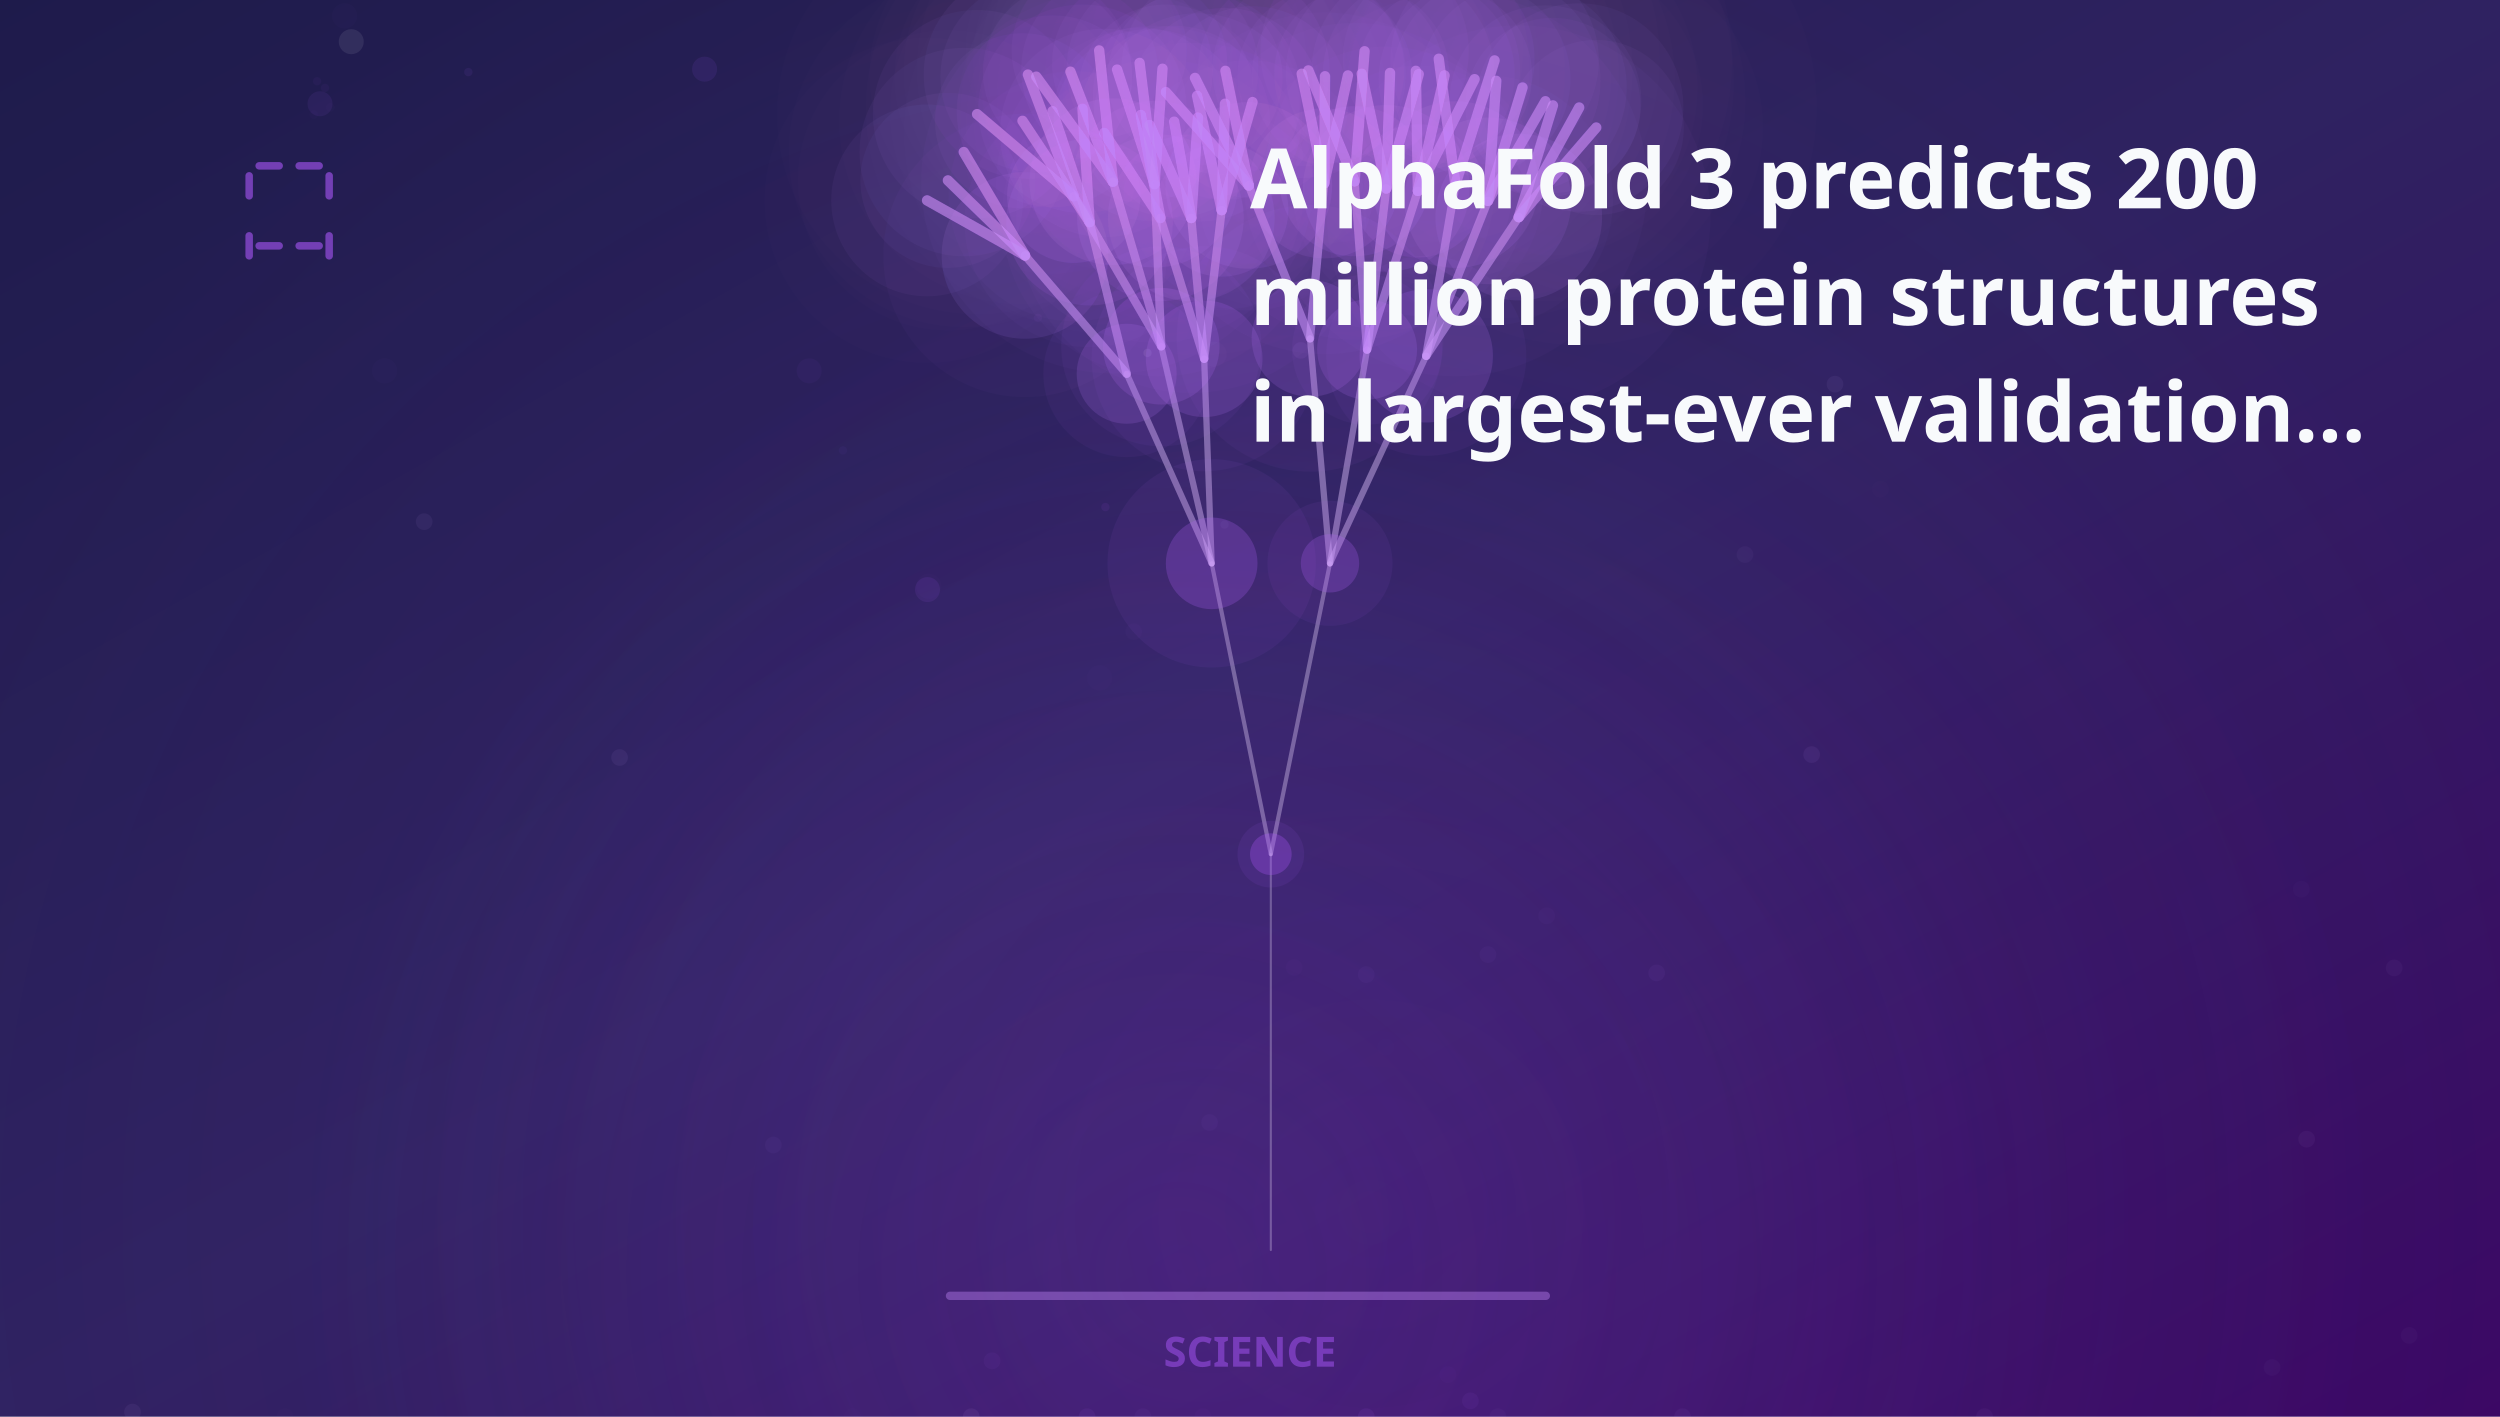
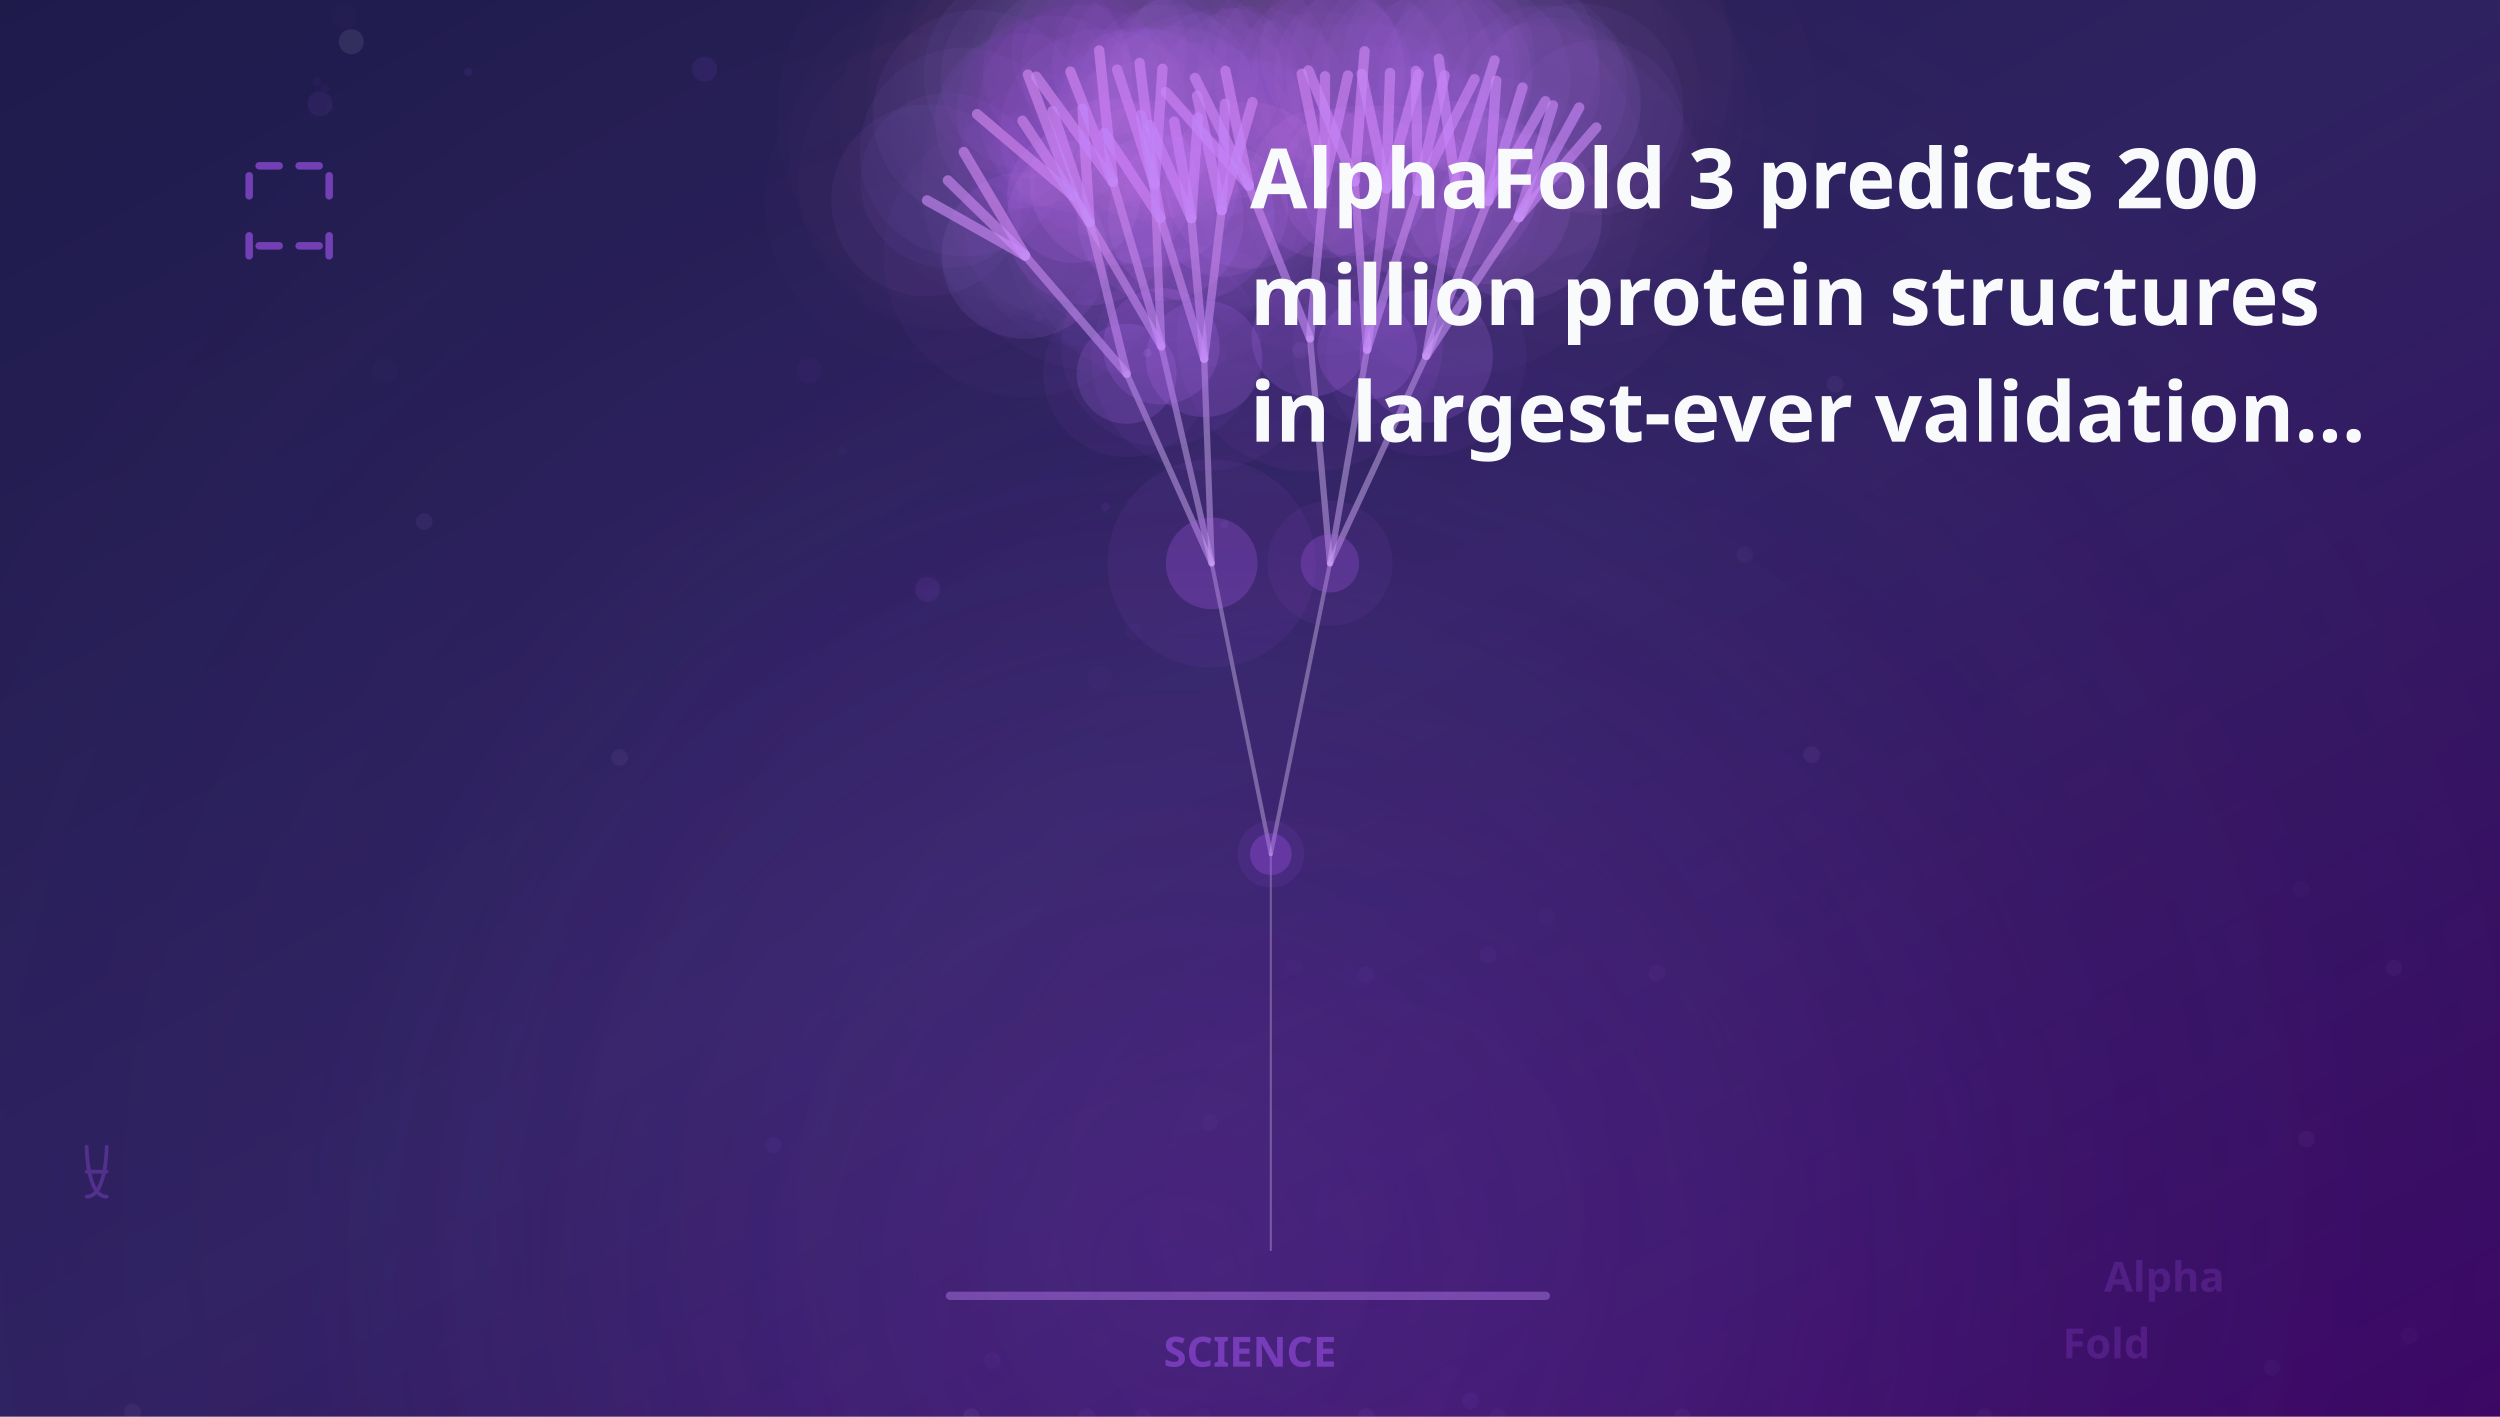
<svg xmlns="http://www.w3.org/2000/svg" width="600" height="340" viewBox="0 0 600 340">
  <defs>
    <linearGradient id="bg-blog/202" x1="0" y1="0" x2="1" y2="1">
      <stop offset="0" stop-color="#1e1b4b" />
      <stop offset="0.5" stop-color="#2f2261" />
      <stop offset="1" stop-color="#3b0764" />
    </linearGradient>
  </defs>
  <rect width="600" height="340" fill="url(#bg-blog/202)" />
  <circle cx="78.0" cy="21.1" r="1" fill="#a855f7" opacity="0.04" />
  <circle cx="169.1" cy="16.6" r="3" fill="#a855f7" opacity="0.10" />
  <circle cx="112.4" cy="17.3" r="1" fill="#a855f7" opacity="0.08" />
  <circle cx="222.9" cy="140.7" r="3" fill="#a855f7" opacity="0.02" />
  <circle cx="79.3" cy="25.8" r="1" fill="#a855f7" opacity="0.02" />
  <circle cx="263.9" cy="162.7" r="3" fill="#a855f7" opacity="0.02" />
  <circle cx="249.1" cy="76.3" r="1" fill="#a855f7" opacity="0.04" />
  <circle cx="116.7" cy="-18.8" r="3" fill="#a855f7" opacity="0.08" />
  <circle cx="278.8" cy="76.0" r="1" fill="#a855f7" opacity="0.04" />
  <circle cx="291.4" cy="85.0" r="3" fill="#ffffff" opacity="0.02" />
  <circle cx="55.8" cy="-51.0" r="1" fill="#ffffff" opacity="0.02" />
  <circle cx="84.3" cy="10.0" r="3" fill="#ffffff" opacity="0.08" />
  <circle cx="76.1" cy="19.5" r="1" fill="#a855f7" opacity="0.04" />
  <circle cx="92.3" cy="89.0" r="3" fill="#a855f7" opacity="0.02" />
  <circle cx="202.3" cy="108.1" r="1" fill="#a855f7" opacity="0.04" />
  <circle cx="282.3" cy="79.2" r="3" fill="#a855f7" opacity="0.02" />
  <circle cx="265.3" cy="121.7" r="1" fill="#a855f7" opacity="0.08" />
  <circle cx="222.6" cy="141.5" r="3" fill="#a855f7" opacity="0.10" />
  <circle cx="275.4" cy="84.7" r="1" fill="#ffffff" opacity="0.10" />
  <circle cx="76.8" cy="24.9" r="3" fill="#a855f7" opacity="0.08" />
  <circle cx="75.3" cy="27.5" r="1" fill="#a855f7" opacity="0.02" />
  <circle cx="194.2" cy="89.0" r="3" fill="#a855f7" opacity="0.04" />
  <circle cx="288.1" cy="61.4" r="1" fill="#ffffff" opacity="0.02" />
  <circle cx="82.7" cy="3.8" r="3" fill="#a855f7" opacity="0.02" />
  <circle cx="293.9" cy="125.9" r="1" fill="#ffffff" opacity="0.04" />
  <defs>
    <radialGradient id="flood-blog/202-0" cx="50%" cy="50%">
      <stop offset="0" stop-color="#8647cd" stop-opacity="0.08" />
      <stop offset="1" stop-color="#8647cd" stop-opacity="0" />
    </radialGradient>
  </defs>
  <circle cx="329" cy="291" r="246" fill="url(#flood-blog/202-0)" />
  <defs>
    <radialGradient id="flood-blog/202-1" cx="50%" cy="50%">
      <stop offset="0" stop-color="#8546cc" stop-opacity="0.09" />
      <stop offset="1" stop-color="#8546cc" stop-opacity="0" />
    </radialGradient>
  </defs>
  <circle cx="290" cy="292" r="339" fill="url(#flood-blog/202-1)" />
  <defs>
    <radialGradient id="flood-blog/202-2" cx="50%" cy="50%">
      <stop offset="0" stop-color="#8445ca" stop-opacity="0.12" />
      <stop offset="1" stop-color="#8445ca" stop-opacity="0" />
    </radialGradient>
  </defs>
  <circle cx="283" cy="305" r="212" fill="url(#flood-blog/202-2)" />
  <circle cx="327.9" cy="233.9" r="2" fill="#b46cf8" opacity="0.04" />
  <circle cx="233.1" cy="340.0" r="2" fill="#d0a4fa" opacity="0.07" />
  <circle cx="418.8" cy="133.1" r="2" fill="#cb99fa" opacity="0.04" />
  <circle cx="101.8" cy="125.2" r="2" fill="#d3aafb" opacity="0.06" />
  <circle cx="290.3" cy="269.4" r="2" fill="#ad60f7" opacity="0.04" />
  <circle cx="476.3" cy="340.0" r="2" fill="#cfa1fa" opacity="0.04" />
  <circle cx="574.6" cy="232.3" r="2" fill="#d3aafb" opacity="0.04" />
  <circle cx="185.6" cy="274.8" r="2" fill="#bd7ef8" opacity="0.04" />
  <circle cx="310.6" cy="232.2" r="2" fill="#b36cf8" opacity="0.02" />
  <circle cx="434.8" cy="181.1" r="2" fill="#c690f9" opacity="0.07" />
  <circle cx="352.9" cy="336.2" r="2" fill="#b269f7" opacity="0.06" />
  <circle cx="347.5" cy="329.9" r="2" fill="#b166f7" opacity="0.02" />
  <circle cx="148.7" cy="181.8" r="2" fill="#ca97fa" opacity="0.07" />
  <circle cx="68.4" cy="340.0" r="2" fill="#d1a6fa" opacity="0.01" />
  <circle cx="403.8" cy="340.0" r="2" fill="#c691f9" opacity="0.05" />
  <circle cx="451.3" cy="117.4" r="2" fill="#d0a4fa" opacity="0.01" />
  <circle cx="578.2" cy="320.5" r="2" fill="#d3aafb" opacity="0.03" />
  <circle cx="371.2" cy="219.8" r="2" fill="#ba78f8" opacity="0.03" />
  <circle cx="359.5" cy="340.0" r="2" fill="#d3aafb" opacity="0.03" />
  <circle cx="552.3" cy="213.4" r="2" fill="#d3aafb" opacity="0.02" />
  <circle cx="204.6" cy="340.0" r="2" fill="#d3aafb" opacity="0.01" />
  <circle cx="260.9" cy="340.0" r="2" fill="#b36bf8" opacity="0.07" />
  <circle cx="545.3" cy="328.2" r="2" fill="#d2a7fa" opacity="0.03" />
  <circle cx="238.1" cy="326.6" r="2" fill="#b46df8" opacity="0.05" />
  <circle cx="274.3" cy="340.0" r="2" fill="#bc7df8" opacity="0.04" />
  <circle cx="357.1" cy="229.1" r="2" fill="#b772f8" opacity="0.04" />
  <circle cx="553.6" cy="273.4" r="2" fill="#d3aafb" opacity="0.05" />
  <circle cx="272.1" cy="151.6" r="2" fill="#c288f9" opacity="0.02" />
  <circle cx="397.6" cy="233.5" r="2" fill="#bb7bf8" opacity="0.05" />
  <circle cx="31.8" cy="338.9" r="2" fill="#d3aafb" opacity="0.06" />
  <circle cx="332.6" cy="251.3" r="2" fill="#b168f7" opacity="0.01" />
  <circle cx="312.2" cy="84.1" r="2" fill="#cd9efa" opacity="0.07" />
  <circle cx="288.7" cy="340.0" r="2" fill="#ba79f8" opacity="0.02" />
  <circle cx="440.4" cy="92.2" r="2" fill="#d3a9fa" opacity="0.06" />
  <circle cx="327.9" cy="340.0" r="2" fill="#b066f7" opacity="0.08" />
  <line x1="305.0" y1="300.0" x2="305.0" y2="205.0" stroke="#f4eafe" stroke-width="0.5" opacity="0.28" stroke-linecap="round" />
  <line x1="305.0" y1="205.0" x2="290.8" y2="135.2" stroke="#ead6fd" stroke-width="1.0" opacity="0.36" stroke-linecap="round" />
  <line x1="290.8" y1="135.2" x2="270.4" y2="89.7" stroke="#dfc1fc" stroke-width="1.5" opacity="0.44" stroke-linecap="round" />
  <line x1="270.4" y1="89.7" x2="246.0" y2="61.3" stroke="#d5adfb" stroke-width="2.0" opacity="0.52" stroke-linecap="round" />
  <line x1="246.0" y1="61.3" x2="222.5" y2="48.1" stroke="#ca99fa" stroke-width="2.5" opacity="0.60" stroke-linecap="round" />
  <line x1="246.0" y1="61.3" x2="227.5" y2="43.3" stroke="#ca99fa" stroke-width="2.5" opacity="0.60" stroke-linecap="round" />
  <line x1="246.0" y1="61.3" x2="231.3" y2="36.5" stroke="#ca99fa" stroke-width="2.5" opacity="0.60" stroke-linecap="round" />
  <line x1="270.4" y1="89.7" x2="261.5" y2="53.3" stroke="#d5adfb" stroke-width="2.0" opacity="0.52" stroke-linecap="round" />
  <line x1="261.5" y1="53.3" x2="245.4" y2="29.0" stroke="#ca99fa" stroke-width="2.5" opacity="0.60" stroke-linecap="round" />
  <line x1="261.5" y1="53.3" x2="252.6" y2="26.7" stroke="#ca99fa" stroke-width="2.5" opacity="0.60" stroke-linecap="round" />
  <line x1="261.5" y1="53.3" x2="259.8" y2="26.1" stroke="#ca99fa" stroke-width="2.5" opacity="0.60" stroke-linecap="round" />
  <line x1="290.8" y1="135.2" x2="278.7" y2="83.1" stroke="#dfc1fc" stroke-width="1.5" opacity="0.44" stroke-linecap="round" />
  <line x1="278.7" y1="83.1" x2="257.7" y2="47.1" stroke="#d5adfb" stroke-width="2.0" opacity="0.52" stroke-linecap="round" />
  <line x1="257.7" y1="47.1" x2="234.5" y2="27.4" stroke="#ca99fa" stroke-width="2.5" opacity="0.60" stroke-linecap="round" />
  <line x1="257.7" y1="47.1" x2="246.7" y2="17.9" stroke="#ca99fa" stroke-width="2.5" opacity="0.60" stroke-linecap="round" />
  <line x1="278.7" y1="83.1" x2="267.1" y2="43.6" stroke="#d5adfb" stroke-width="2.0" opacity="0.52" stroke-linecap="round" />
  <line x1="267.1" y1="43.6" x2="248.7" y2="18.4" stroke="#ca99fa" stroke-width="2.5" opacity="0.60" stroke-linecap="round" />
  <line x1="267.1" y1="43.6" x2="256.9" y2="17.2" stroke="#ca99fa" stroke-width="2.5" opacity="0.60" stroke-linecap="round" />
  <line x1="267.1" y1="43.6" x2="263.8" y2="12.1" stroke="#ca99fa" stroke-width="2.5" opacity="0.60" stroke-linecap="round" />
  <line x1="278.7" y1="83.1" x2="277.1" y2="44.2" stroke="#d5adfb" stroke-width="2.0" opacity="0.52" stroke-linecap="round" />
  <line x1="277.1" y1="44.2" x2="268.1" y2="16.7" stroke="#ca99fa" stroke-width="2.5" opacity="0.60" stroke-linecap="round" />
  <line x1="277.1" y1="44.2" x2="273.5" y2="15.1" stroke="#ca99fa" stroke-width="2.5" opacity="0.60" stroke-linecap="round" />
  <line x1="277.1" y1="44.2" x2="279.0" y2="16.5" stroke="#ca99fa" stroke-width="2.5" opacity="0.60" stroke-linecap="round" />
  <line x1="290.8" y1="135.2" x2="289.0" y2="86.1" stroke="#dfc1fc" stroke-width="1.5" opacity="0.44" stroke-linecap="round" />
  <line x1="289.0" y1="86.1" x2="278.5" y2="52.3" stroke="#d5adfb" stroke-width="2.0" opacity="0.52" stroke-linecap="round" />
  <line x1="278.5" y1="52.3" x2="265.0" y2="31.9" stroke="#ca99fa" stroke-width="2.5" opacity="0.60" stroke-linecap="round" />
  <line x1="278.5" y1="52.3" x2="273.8" y2="27.6" stroke="#ca99fa" stroke-width="2.5" opacity="0.60" stroke-linecap="round" />
  <line x1="289.0" y1="86.1" x2="285.9" y2="52.3" stroke="#d5adfb" stroke-width="2.0" opacity="0.52" stroke-linecap="round" />
  <line x1="285.9" y1="52.3" x2="275.9" y2="30.0" stroke="#ca99fa" stroke-width="2.5" opacity="0.60" stroke-linecap="round" />
  <line x1="285.9" y1="52.3" x2="281.8" y2="29.2" stroke="#ca99fa" stroke-width="2.5" opacity="0.60" stroke-linecap="round" />
  <line x1="285.9" y1="52.3" x2="287.5" y2="28.2" stroke="#ca99fa" stroke-width="2.5" opacity="0.60" stroke-linecap="round" />
  <line x1="289.0" y1="86.1" x2="293.2" y2="50.4" stroke="#d5adfb" stroke-width="2.0" opacity="0.52" stroke-linecap="round" />
  <line x1="293.2" y1="50.4" x2="287.3" y2="23.0" stroke="#ca99fa" stroke-width="2.5" opacity="0.60" stroke-linecap="round" />
  <line x1="293.2" y1="50.4" x2="294.0" y2="24.9" stroke="#ca99fa" stroke-width="2.5" opacity="0.60" stroke-linecap="round" />
  <line x1="293.2" y1="50.4" x2="300.6" y2="24.5" stroke="#ca99fa" stroke-width="2.5" opacity="0.60" stroke-linecap="round" />
  <line x1="305.0" y1="205.0" x2="319.2" y2="135.2" stroke="#ead6fd" stroke-width="1.0" opacity="0.36" stroke-linecap="round" />
  <line x1="319.2" y1="135.2" x2="314.4" y2="81.2" stroke="#dfc1fc" stroke-width="1.5" opacity="0.44" stroke-linecap="round" />
  <line x1="314.4" y1="81.2" x2="299.7" y2="44.5" stroke="#d5adfb" stroke-width="2.0" opacity="0.52" stroke-linecap="round" />
  <line x1="299.7" y1="44.5" x2="279.8" y2="22.1" stroke="#ca99fa" stroke-width="2.5" opacity="0.60" stroke-linecap="round" />
  <line x1="299.7" y1="44.5" x2="286.8" y2="18.7" stroke="#ca99fa" stroke-width="2.5" opacity="0.60" stroke-linecap="round" />
  <line x1="299.7" y1="44.5" x2="294.1" y2="17.0" stroke="#ca99fa" stroke-width="2.5" opacity="0.60" stroke-linecap="round" />
  <line x1="314.4" y1="81.2" x2="317.8" y2="44.0" stroke="#d5adfb" stroke-width="2.0" opacity="0.52" stroke-linecap="round" />
  <line x1="317.8" y1="44.0" x2="312.4" y2="17.7" stroke="#ca99fa" stroke-width="2.5" opacity="0.60" stroke-linecap="round" />
  <line x1="317.8" y1="44.0" x2="318.0" y2="18.3" stroke="#ca99fa" stroke-width="2.5" opacity="0.60" stroke-linecap="round" />
  <line x1="317.8" y1="44.0" x2="323.5" y2="18.1" stroke="#ca99fa" stroke-width="2.5" opacity="0.60" stroke-linecap="round" />
  <line x1="319.2" y1="135.2" x2="328.1" y2="83.9" stroke="#dfc1fc" stroke-width="1.5" opacity="0.44" stroke-linecap="round" />
  <line x1="328.1" y1="83.9" x2="325.1" y2="43.5" stroke="#d5adfb" stroke-width="2.0" opacity="0.52" stroke-linecap="round" />
  <line x1="325.1" y1="43.5" x2="314.0" y2="16.9" stroke="#ca99fa" stroke-width="2.5" opacity="0.60" stroke-linecap="round" />
  <line x1="325.1" y1="43.5" x2="327.5" y2="12.3" stroke="#ca99fa" stroke-width="2.5" opacity="0.60" stroke-linecap="round" />
  <line x1="328.1" y1="83.9" x2="332.7" y2="45.2" stroke="#d5adfb" stroke-width="2.0" opacity="0.52" stroke-linecap="round" />
  <line x1="332.7" y1="45.2" x2="326.8" y2="17.7" stroke="#ca99fa" stroke-width="2.5" opacity="0.60" stroke-linecap="round" />
  <line x1="332.7" y1="45.2" x2="333.6" y2="17.5" stroke="#ca99fa" stroke-width="2.5" opacity="0.60" stroke-linecap="round" />
  <line x1="332.7" y1="45.2" x2="340.5" y2="17.8" stroke="#ca99fa" stroke-width="2.5" opacity="0.60" stroke-linecap="round" />
  <line x1="328.1" y1="83.9" x2="340.3" y2="45.8" stroke="#d5adfb" stroke-width="2.0" opacity="0.52" stroke-linecap="round" />
  <line x1="340.3" y1="45.8" x2="339.8" y2="17.0" stroke="#ca99fa" stroke-width="2.5" opacity="0.60" stroke-linecap="round" />
  <line x1="340.3" y1="45.8" x2="346.7" y2="18.1" stroke="#ca99fa" stroke-width="2.5" opacity="0.60" stroke-linecap="round" />
  <line x1="340.3" y1="45.8" x2="353.9" y2="19.0" stroke="#ca99fa" stroke-width="2.5" opacity="0.60" stroke-linecap="round" />
  <line x1="319.2" y1="135.2" x2="342.3" y2="85.4" stroke="#dfc1fc" stroke-width="1.5" opacity="0.44" stroke-linecap="round" />
  <line x1="342.3" y1="85.4" x2="349.3" y2="44.3" stroke="#d5adfb" stroke-width="2.0" opacity="0.52" stroke-linecap="round" />
  <line x1="349.3" y1="44.3" x2="345.3" y2="14.1" stroke="#ca99fa" stroke-width="2.5" opacity="0.60" stroke-linecap="round" />
  <line x1="349.3" y1="44.3" x2="358.7" y2="14.5" stroke="#ca99fa" stroke-width="2.5" opacity="0.60" stroke-linecap="round" />
  <line x1="342.3" y1="85.4" x2="357.1" y2="48.2" stroke="#d5adfb" stroke-width="2.0" opacity="0.52" stroke-linecap="round" />
  <line x1="357.1" y1="48.2" x2="359.1" y2="19.4" stroke="#ca99fa" stroke-width="2.5" opacity="0.60" stroke-linecap="round" />
  <line x1="357.1" y1="48.2" x2="365.4" y2="21.0" stroke="#ca99fa" stroke-width="2.5" opacity="0.60" stroke-linecap="round" />
  <line x1="357.1" y1="48.2" x2="370.9" y2="24.3" stroke="#ca99fa" stroke-width="2.5" opacity="0.60" stroke-linecap="round" />
  <line x1="342.3" y1="85.4" x2="364.5" y2="52.1" stroke="#d5adfb" stroke-width="2.0" opacity="0.52" stroke-linecap="round" />
  <line x1="364.5" y1="52.1" x2="372.7" y2="25.3" stroke="#ca99fa" stroke-width="2.5" opacity="0.60" stroke-linecap="round" />
  <line x1="364.5" y1="52.1" x2="379.0" y2="25.8" stroke="#ca99fa" stroke-width="2.5" opacity="0.60" stroke-linecap="round" />
  <line x1="364.5" y1="52.1" x2="383.1" y2="30.6" stroke="#ca99fa" stroke-width="2.5" opacity="0.60" stroke-linecap="round" />
  <circle cx="305.0" cy="205.0" r="5" fill="#a855f7" opacity="0.30" />
  <circle cx="305.0" cy="205.0" r="8" fill="#a855f7" opacity="0.09" />
  <circle cx="290.8" cy="135.2" r="11" fill="#ae61f7" opacity="0.24" />
  <circle cx="290.8" cy="135.2" r="25" fill="#ae61f7" opacity="0.07" />
  <circle cx="270.4" cy="89.7" r="12" fill="#b56ef8" opacity="0.17" />
  <circle cx="270.4" cy="89.7" r="20" fill="#b56ef8" opacity="0.05" />
  <circle cx="246.0" cy="61.3" r="20" fill="#bb7bf8" opacity="0.11" />
  <circle cx="246.0" cy="61.3" r="34" fill="#bb7bf8" opacity="0.03" />
  <circle cx="222.5" cy="48.1" r="23" fill="#c288f9" opacity="0.05" />
  <circle cx="222.5" cy="48.1" r="39" fill="#c288f9" opacity="0.01" />
  <circle cx="227.5" cy="43.3" r="21" fill="#c288f9" opacity="0.05" />
  <circle cx="227.5" cy="43.3" r="36" fill="#c288f9" opacity="0.01" />
  <circle cx="231.3" cy="36.5" r="25" fill="#c288f9" opacity="0.05" />
  <circle cx="231.3" cy="36.5" r="42" fill="#c288f9" opacity="0.01" />
  <circle cx="261.5" cy="53.3" r="20" fill="#bb7bf8" opacity="0.11" />
  <circle cx="261.5" cy="53.3" r="30" fill="#bb7bf8" opacity="0.03" />
  <circle cx="245.4" cy="29.0" r="21" fill="#c288f9" opacity="0.05" />
  <circle cx="245.4" cy="29.0" r="44" fill="#c288f9" opacity="0.01" />
  <circle cx="252.6" cy="26.7" r="23" fill="#c288f9" opacity="0.05" />
  <circle cx="252.6" cy="26.7" r="39" fill="#c288f9" opacity="0.01" />
  <circle cx="259.8" cy="26.1" r="25" fill="#c288f9" opacity="0.05" />
  <circle cx="259.8" cy="26.1" r="52" fill="#c288f9" opacity="0.01" />
  <circle cx="278.7" cy="83.1" r="14" fill="#b56ef8" opacity="0.17" />
  <circle cx="278.7" cy="83.1" r="24" fill="#b56ef8" opacity="0.05" />
  <circle cx="257.7" cy="47.1" r="16" fill="#bb7bf8" opacity="0.11" />
  <circle cx="257.7" cy="47.1" r="30" fill="#bb7bf8" opacity="0.03" />
  <circle cx="234.5" cy="27.4" r="25" fill="#c288f9" opacity="0.05" />
  <circle cx="234.5" cy="27.4" r="48" fill="#c288f9" opacity="0.01" />
  <circle cx="246.7" cy="17.9" r="25" fill="#c288f9" opacity="0.05" />
  <circle cx="246.7" cy="17.9" r="38" fill="#c288f9" opacity="0.01" />
  <circle cx="267.1" cy="43.6" r="20" fill="#bb7bf8" opacity="0.11" />
  <circle cx="267.1" cy="43.6" r="46" fill="#bb7bf8" opacity="0.03" />
  <circle cx="248.7" cy="18.4" r="23" fill="#c288f9" opacity="0.05" />
  <circle cx="248.7" cy="18.4" r="34" fill="#c288f9" opacity="0.01" />
  <circle cx="256.9" cy="17.2" r="21" fill="#c288f9" opacity="0.05" />
  <circle cx="256.9" cy="17.2" r="40" fill="#c288f9" opacity="0.01" />
  <circle cx="263.8" cy="12.1" r="21" fill="#c288f9" opacity="0.05" />
  <circle cx="263.8" cy="12.1" r="32" fill="#c288f9" opacity="0.01" />
  <circle cx="277.1" cy="44.2" r="20" fill="#bb7bf8" opacity="0.11" />
  <circle cx="277.1" cy="44.2" r="38" fill="#bb7bf8" opacity="0.03" />
  <circle cx="268.1" cy="16.7" r="23" fill="#c288f9" opacity="0.05" />
  <circle cx="268.1" cy="16.7" r="48" fill="#c288f9" opacity="0.01" />
  <circle cx="273.5" cy="15.1" r="21" fill="#c288f9" opacity="0.05" />
  <circle cx="273.5" cy="15.1" r="40" fill="#c288f9" opacity="0.01" />
  <circle cx="279.0" cy="16.5" r="23" fill="#c288f9" opacity="0.05" />
  <circle cx="279.0" cy="16.5" r="44" fill="#c288f9" opacity="0.01" />
  <circle cx="289.0" cy="86.1" r="14" fill="#b56ef8" opacity="0.17" />
  <circle cx="289.0" cy="86.1" r="27" fill="#b56ef8" opacity="0.05" />
  <circle cx="278.5" cy="52.3" r="20" fill="#bb7bf8" opacity="0.11" />
  <circle cx="278.5" cy="52.3" r="38" fill="#bb7bf8" opacity="0.03" />
  <circle cx="265.0" cy="31.9" r="25" fill="#c288f9" opacity="0.05" />
  <circle cx="265.0" cy="31.9" r="48" fill="#c288f9" opacity="0.01" />
  <circle cx="273.8" cy="27.6" r="21" fill="#c288f9" opacity="0.05" />
  <circle cx="273.8" cy="27.6" r="44" fill="#c288f9" opacity="0.01" />
  <circle cx="285.9" cy="52.3" r="20" fill="#bb7bf8" opacity="0.11" />
  <circle cx="285.9" cy="52.3" r="42" fill="#bb7bf8" opacity="0.03" />
  <circle cx="275.9" cy="30.0" r="23" fill="#c288f9" opacity="0.05" />
  <circle cx="275.9" cy="30.0" r="44" fill="#c288f9" opacity="0.01" />
  <circle cx="281.8" cy="29.2" r="23" fill="#c288f9" opacity="0.05" />
  <circle cx="281.8" cy="29.2" r="48" fill="#c288f9" opacity="0.01" />
  <circle cx="287.5" cy="28.2" r="25" fill="#c288f9" opacity="0.05" />
  <circle cx="287.5" cy="28.2" r="57" fill="#c288f9" opacity="0.01" />
  <circle cx="293.2" cy="50.4" r="16" fill="#bb7bf8" opacity="0.11" />
  <circle cx="293.2" cy="50.4" r="24" fill="#bb7bf8" opacity="0.03" />
  <circle cx="287.3" cy="23.0" r="25" fill="#c288f9" opacity="0.05" />
  <circle cx="287.3" cy="23.0" r="48" fill="#c288f9" opacity="0.01" />
  <circle cx="294.0" cy="24.9" r="23" fill="#c288f9" opacity="0.05" />
  <circle cx="294.0" cy="24.9" r="39" fill="#c288f9" opacity="0.01" />
  <circle cx="300.6" cy="24.5" r="23" fill="#c288f9" opacity="0.05" />
  <circle cx="300.6" cy="24.5" r="39" fill="#c288f9" opacity="0.01" />
  <circle cx="319.2" cy="135.2" r="7" fill="#ae61f7" opacity="0.24" />
  <circle cx="319.2" cy="135.2" r="15" fill="#ae61f7" opacity="0.07" />
  <circle cx="314.4" cy="81.2" r="14" fill="#b56ef8" opacity="0.17" />
  <circle cx="314.4" cy="81.2" r="32" fill="#b56ef8" opacity="0.05" />
  <circle cx="299.7" cy="44.5" r="20" fill="#bb7bf8" opacity="0.11" />
  <circle cx="299.7" cy="44.5" r="30" fill="#bb7bf8" opacity="0.03" />
  <circle cx="279.8" cy="22.1" r="21" fill="#c288f9" opacity="0.05" />
  <circle cx="279.8" cy="22.1" r="44" fill="#c288f9" opacity="0.01" />
  <circle cx="286.8" cy="18.7" r="21" fill="#c288f9" opacity="0.05" />
  <circle cx="286.8" cy="18.7" r="36" fill="#c288f9" opacity="0.01" />
  <circle cx="294.1" cy="17.0" r="25" fill="#c288f9" opacity="0.05" />
  <circle cx="294.1" cy="17.0" r="57" fill="#c288f9" opacity="0.01" />
  <circle cx="317.8" cy="44.0" r="18" fill="#bb7bf8" opacity="0.11" />
  <circle cx="317.8" cy="44.0" r="41" fill="#bb7bf8" opacity="0.03" />
  <circle cx="312.4" cy="17.7" r="25" fill="#c288f9" opacity="0.05" />
  <circle cx="312.4" cy="17.7" r="57" fill="#c288f9" opacity="0.01" />
  <circle cx="318.0" cy="18.3" r="21" fill="#c288f9" opacity="0.05" />
  <circle cx="318.0" cy="18.3" r="40" fill="#c288f9" opacity="0.01" />
  <circle cx="323.5" cy="18.1" r="23" fill="#c288f9" opacity="0.05" />
  <circle cx="323.5" cy="18.1" r="44" fill="#c288f9" opacity="0.01" />
  <circle cx="328.1" cy="83.9" r="12" fill="#b56ef8" opacity="0.17" />
  <circle cx="328.1" cy="83.9" r="18" fill="#b56ef8" opacity="0.05" />
  <circle cx="325.1" cy="43.5" r="18" fill="#bb7bf8" opacity="0.11" />
  <circle cx="325.1" cy="43.5" r="38" fill="#bb7bf8" opacity="0.03" />
  <circle cx="314.0" cy="16.9" r="23" fill="#c288f9" opacity="0.05" />
  <circle cx="314.0" cy="16.9" r="53" fill="#c288f9" opacity="0.01" />
  <circle cx="327.5" cy="12.3" r="25" fill="#c288f9" opacity="0.05" />
  <circle cx="327.5" cy="12.3" r="38" fill="#c288f9" opacity="0.01" />
  <circle cx="332.7" cy="45.2" r="20" fill="#bb7bf8" opacity="0.11" />
  <circle cx="332.7" cy="45.2" r="34" fill="#bb7bf8" opacity="0.03" />
  <circle cx="326.8" cy="17.7" r="21" fill="#c288f9" opacity="0.05" />
  <circle cx="326.8" cy="17.7" r="32" fill="#c288f9" opacity="0.01" />
  <circle cx="333.6" cy="17.5" r="25" fill="#c288f9" opacity="0.05" />
  <circle cx="333.6" cy="17.5" r="42" fill="#c288f9" opacity="0.01" />
  <circle cx="340.5" cy="17.8" r="23" fill="#c288f9" opacity="0.05" />
  <circle cx="340.5" cy="17.8" r="48" fill="#c288f9" opacity="0.01" />
  <circle cx="340.3" cy="45.8" r="16" fill="#bb7bf8" opacity="0.11" />
  <circle cx="340.3" cy="45.8" r="30" fill="#bb7bf8" opacity="0.03" />
  <circle cx="339.8" cy="17.0" r="25" fill="#c288f9" opacity="0.05" />
  <circle cx="339.8" cy="17.0" r="52" fill="#c288f9" opacity="0.01" />
  <circle cx="346.7" cy="18.1" r="21" fill="#c288f9" opacity="0.05" />
  <circle cx="346.7" cy="18.1" r="40" fill="#c288f9" opacity="0.01" />
  <circle cx="353.9" cy="19.0" r="23" fill="#c288f9" opacity="0.05" />
  <circle cx="353.9" cy="19.0" r="48" fill="#c288f9" opacity="0.01" />
  <circle cx="342.3" cy="85.4" r="16" fill="#b56ef8" opacity="0.17" />
  <circle cx="342.3" cy="85.4" r="24" fill="#b56ef8" opacity="0.05" />
  <circle cx="349.3" cy="44.3" r="20" fill="#bb7bf8" opacity="0.11" />
  <circle cx="349.3" cy="44.3" r="46" fill="#bb7bf8" opacity="0.03" />
  <circle cx="345.3" cy="14.1" r="23" fill="#c288f9" opacity="0.05" />
  <circle cx="345.3" cy="14.1" r="53" fill="#c288f9" opacity="0.01" />
  <circle cx="358.7" cy="14.5" r="25" fill="#c288f9" opacity="0.05" />
  <circle cx="358.7" cy="14.5" r="57" fill="#c288f9" opacity="0.01" />
  <circle cx="357.1" cy="48.2" r="20" fill="#bb7bf8" opacity="0.11" />
  <circle cx="357.1" cy="48.2" r="30" fill="#bb7bf8" opacity="0.03" />
  <circle cx="359.1" cy="19.4" r="25" fill="#c288f9" opacity="0.05" />
  <circle cx="359.1" cy="19.4" r="57" fill="#c288f9" opacity="0.01" />
  <circle cx="365.4" cy="21.0" r="25" fill="#c288f9" opacity="0.05" />
  <circle cx="365.4" cy="21.0" r="42" fill="#c288f9" opacity="0.01" />
  <circle cx="370.9" cy="24.3" r="23" fill="#c288f9" opacity="0.05" />
  <circle cx="370.9" cy="24.3" r="48" fill="#c288f9" opacity="0.01" />
  <circle cx="364.5" cy="52.1" r="20" fill="#bb7bf8" opacity="0.11" />
  <circle cx="364.5" cy="52.1" r="46" fill="#bb7bf8" opacity="0.03" />
  <circle cx="372.7" cy="25.3" r="21" fill="#c288f9" opacity="0.05" />
  <circle cx="372.7" cy="25.3" r="36" fill="#c288f9" opacity="0.01" />
  <circle cx="379.0" cy="25.8" r="25" fill="#c288f9" opacity="0.05" />
  <circle cx="379.0" cy="25.8" r="57" fill="#c288f9" opacity="0.01" />
  <circle cx="383.1" cy="30.6" r="21" fill="#c288f9" opacity="0.05" />
  <circle cx="383.1" cy="30.6" r="40" fill="#c288f9" opacity="0.01" />
  <g transform="translate(55, 35) scale(1.2)" stroke="#a855f7" fill="none" stroke-linecap="round" stroke-linejoin="round" stroke-width="1.5" opacity="0.6">
    <path d="M6 4h4M6 20h4M18 4h-4M18 20h-4M4 6v4M4 18v4M20 6v4M20 18v4" />
  </g>
  <text x="300" y="50" fill="#f8fafc" font-family="system-ui,sans-serif" font-size="20" font-weight="700" text-anchor="start">AlphaFold 3 predicts 200</text>
  <text x="300" y="78" fill="#f8fafc" font-family="system-ui,sans-serif" font-size="20" font-weight="700" text-anchor="start">million protein structures</text>
  <text x="300" y="106" fill="#f8fafc" font-family="system-ui,sans-serif" font-size="20" font-weight="700" text-anchor="start">in largest-ever validation...</text>
  <rect x="227" y="310" width="145" height="2" rx="1" fill="#c288f9" opacity="0.4" />
  <text x="300" y="328" fill="#a855f7" font-family="system-ui,sans-serif" font-size="10" font-weight="600" text-anchor="middle" opacity="0.5">SCIENCE</text>
+   <g transform="translate(16, 274) scale(0.6)" stroke="#a855f7" fill="none" stroke-linecap="round" stroke-linejoin="round" stroke-width="1.5" opacity="0.3">
+     <path d="M8 2c0 0 0 20 8 20M16 2c0 0 0 20-8 20M8 12h8" fill="none" stroke-width="1.5" />
+   </g>
+   <text x="505" y="310" fill="#a855f7" font-family="system-ui,sans-serif" font-size="10" font-weight="600" opacity="0.2">Alpha</text>
+   <text x="495" y="326" fill="#a855f7" font-family="system-ui,sans-serif" font-size="10" font-weight="600" opacity="0.2">Fold</text>
</svg>
